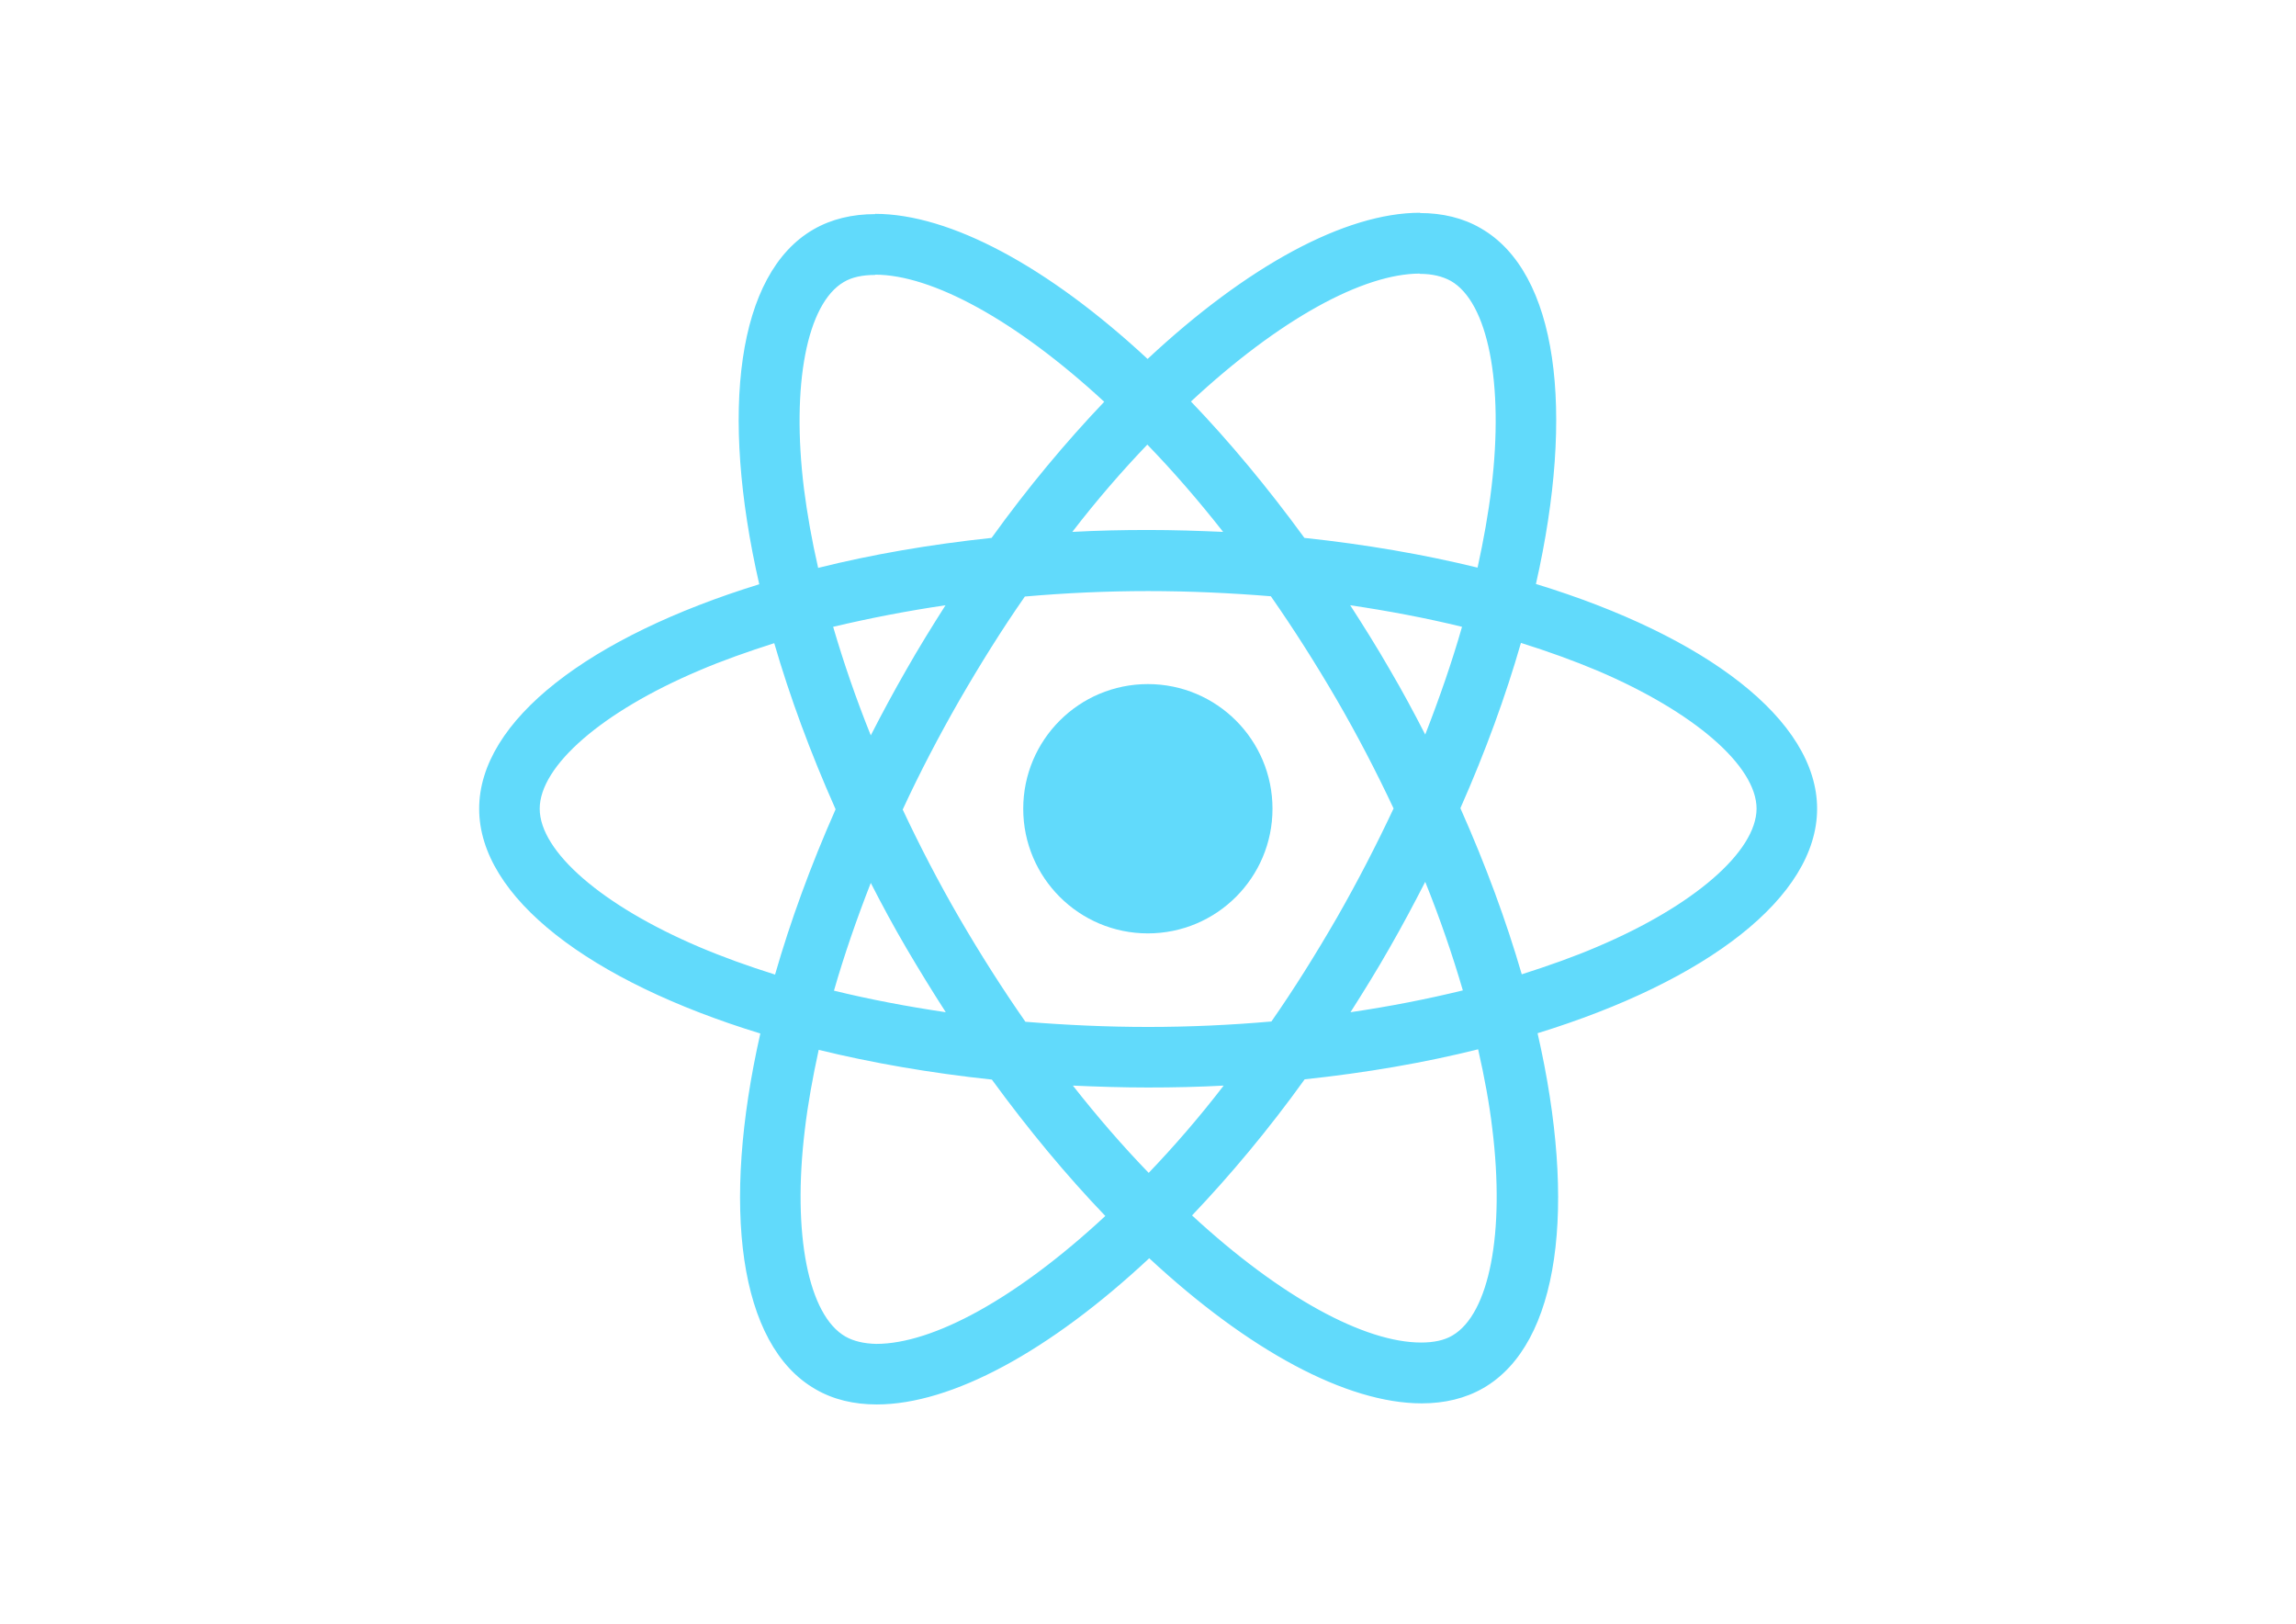
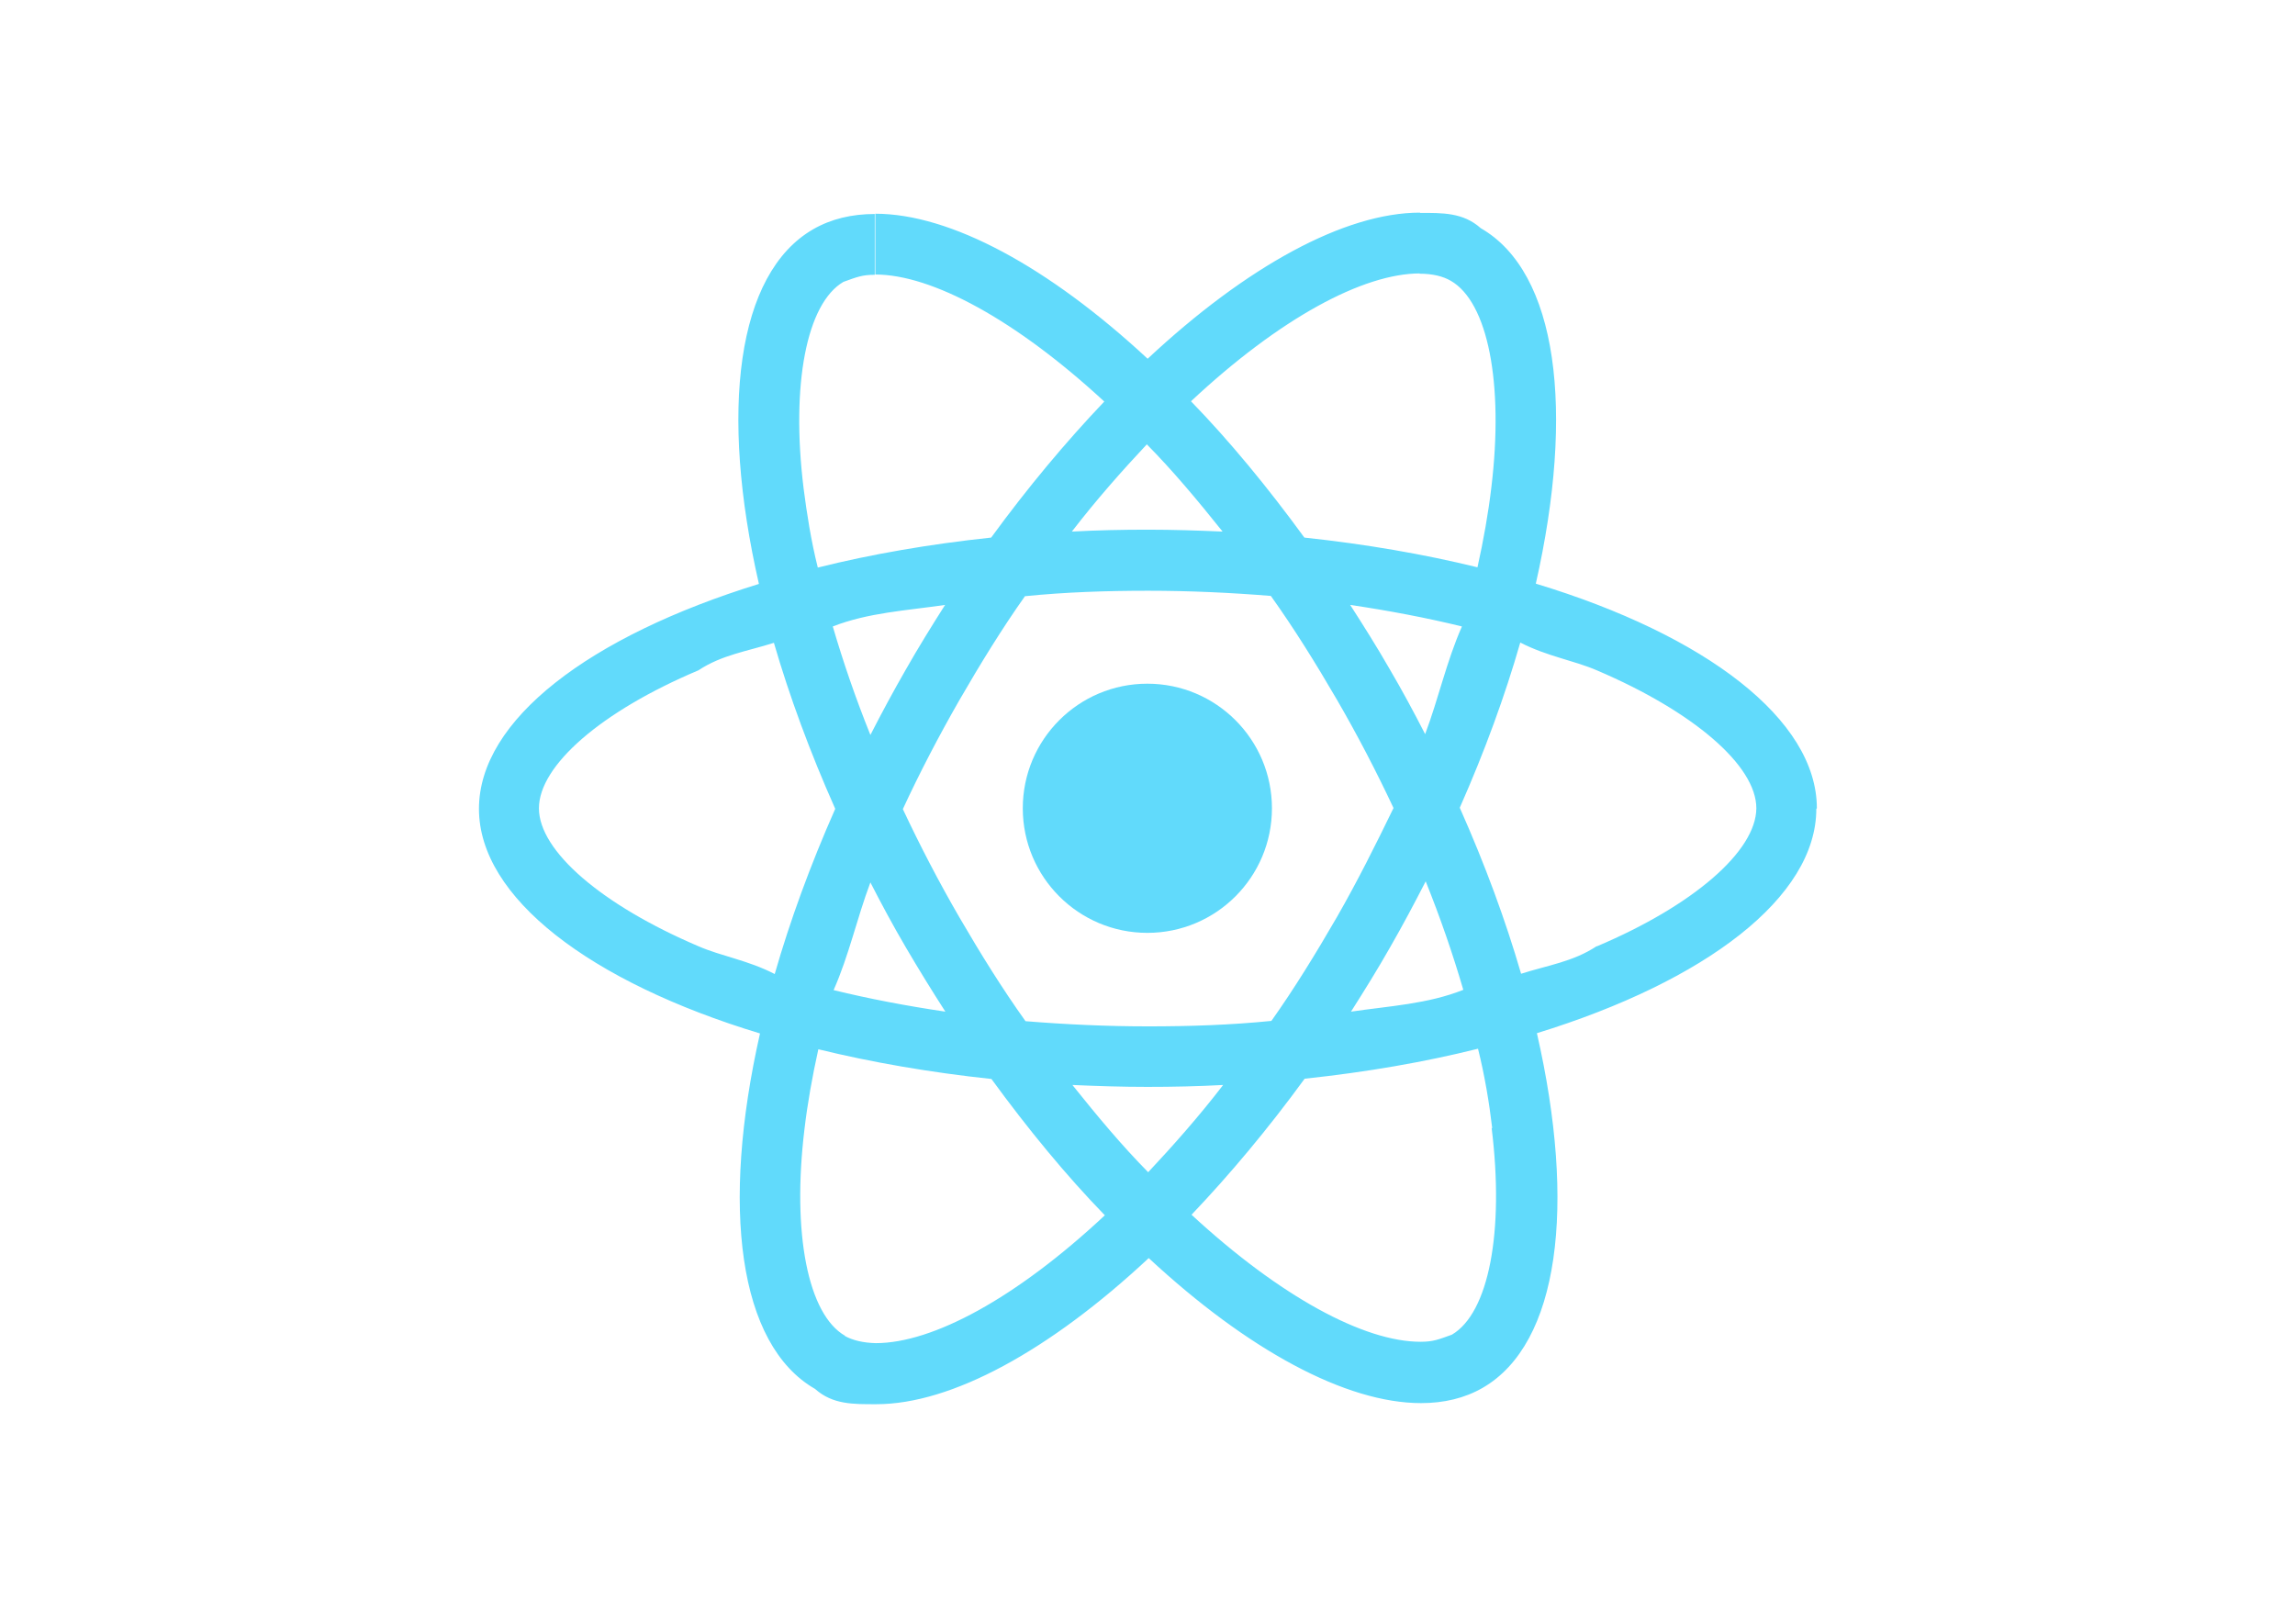
- <svg xmlns="http://www.w3.org/2000/svg" viewBox="0 0 841.9 595.3">
+ <svg xmlns="http://www.w3.org/2000/svg" viewBox="0 0 841.9 595.5">
  <g fill="#61DAFB">
-     <path d="M666.3 296.5c0-32.5-40.7-63.3-103.1-82.4 14.4-63.6 8-114.2-20.2-130.4-6.5-3.8-14.1-5.6-22.4-5.6v22.3c4.6 0 8.3.9 11.4 2.6 13.6 7.8 19.5 37.5 14.9 75.7-1.1 9.4-2.9 19.3-5.1 29.4-19.6-4.8-41-8.5-63.5-10.9-13.5-18.5-27.5-35.3-41.6-50 32.6-30.3 63.2-46.9 84-46.9V78c-27.5 0-63.5 19.6-99.9 53.6-36.4-33.8-72.4-53.2-99.9-53.2v22.3c20.7 0 51.4 16.5 84 46.6-14 14.7-28 31.4-41.3 49.9-22.6 2.4-44 6.1-63.6 11-2.3-10-4-19.7-5.2-29-4.7-38.2 1.1-67.9 14.6-75.8 3-1.8 6.9-2.6 11.5-2.6V78.5c-8.4 0-16 1.8-22.6 5.6-28.1 16.2-34.4 66.7-19.9 130.1-62.2 19.2-102.7 49.9-102.7 82.3 0 32.5 40.7 63.3 103.1 82.4-14.4 63.6-8 114.2 20.2 130.4 6.5 3.8 14.1 5.6 22.5 5.6 27.5 0 63.5-19.6 99.9-53.6 36.4 33.8 72.4 53.2 99.9 53.2 8.4 0 16-1.8 22.6-5.6 28.1-16.2 34.4-66.7 19.9-130.1 62-19.1 102.5-49.9 102.5-82.3zm-130.2-66.7c-3.7 12.9-8.3 26.2-13.5 39.5-4.1-8-8.4-16-13.1-24-4.6-8-9.5-15.8-14.4-23.4 14.2 2.1 27.9 4.7 41 7.9zm-45.8 106.5c-7.8 13.5-15.8 26.3-24.1 38.2-14.9 1.3-30 2-45.2 2-15.1 0-30.2-.7-45-1.9-8.3-11.9-16.4-24.6-24.2-38-7.6-13.1-14.5-26.4-20.8-39.8 6.2-13.4 13.2-26.8 20.7-39.9 7.8-13.5 15.8-26.3 24.1-38.2 14.9-1.3 30-2 45.2-2 15.1 0 30.2.7 45 1.9 8.3 11.9 16.4 24.6 24.2 38 7.6 13.1 14.5 26.4 20.8 39.8-6.3 13.4-13.2 26.8-20.7 39.9zm32.3-13c5.4 13.4 10 26.8 13.8 39.8-13.1 3.2-26.9 5.9-41.2 8 4.9-7.7 9.8-15.6 14.4-23.7 4.6-8 8.9-16.1 13-24.1zM421.2 430c-9.3-9.6-18.6-20.3-27.8-32 9 .4 18.2.7 27.5.7 9.4 0 18.7-.2 27.8-.7-9 11.7-18.3 22.4-27.5 32zm-74.4-58.9c-14.2-2.1-27.9-4.7-41-7.9 3.7-12.9 8.3-26.2 13.5-39.5 4.1 8 8.4 16 13.1 24 4.7 8 9.5 15.8 14.4 23.4zM420.7 163c9.3 9.6 18.6 20.3 27.8 32-9-.4-18.2-.7-27.5-.7-9.4 0-18.7.2-27.8.7 9-11.7 18.3-22.4 27.5-32zm-74 58.9c-4.9 7.7-9.8 15.6-14.4 23.7-4.6 8-8.9 16-13 24-5.4-13.4-10-26.8-13.8-39.8 13.1-3.1 26.9-5.8 41.2-7.9zm-90.5 125.2c-35.4-15.1-58.3-34.9-58.3-50.6 0-15.7 22.9-35.6 58.3-50.6 8.6-3.7 18-7 27.7-10.1 5.7 19.6 13.2 40 22.5 60.9-9.2 20.8-16.6 41.1-22.2 60.6-9.9-3.1-19.3-6.5-28-10.2zM310 490c-13.6-7.8-19.5-37.5-14.9-75.7 1.1-9.4 2.9-19.3 5.1-29.4 19.6 4.8 41 8.5 63.5 10.9 13.5 18.5 27.5 35.3 41.6 50-32.6 30.3-63.2 46.9-84 46.9-4.5-.1-8.3-1-11.3-2.7zm237.2-76.2c4.7 38.2-1.1 67.9-14.6 75.8-3 1.8-6.9 2.6-11.5 2.6-20.7 0-51.4-16.5-84-46.6 14-14.7 28-31.4 41.3-49.9 22.6-2.4 44-6.1 63.6-11 2.3 10.1 4.1 19.8 5.2 29.1zm38.5-66.7c-8.6 3.7-18 7-27.7 10.1-5.7-19.6-13.2-40-22.5-60.9 9.2-20.8 16.6-41.1 22.2-60.6 9.9 3.1 19.3 6.5 28.1 10.2 35.4 15.1 58.3 34.9 58.3 50.6-.1 15.7-23 35.6-58.4 50.6zM320.8 78.4z" />
+     <path d="M666.5 296.5c0-32.5-40.7-63.5-103.1-82.4 14.4-63.6 8-114.2-20.2-130.4-6.5-5.8-14.1-5.6-22.4-5.6v22.3c4.6 0 8.5.9 11.4 2.6 13.6 7.8 19.5 37.5 14.9 75.7-1.1 9.4-2.9 19.5-5.1 29.4-19.6-4.8-41-8.5-63.5-10.9-13.5-18.5-27.5-35.5-41.6-50 32.6-30.5 63.2-46.9 84-46.9V78c-27.5 0-63.5 19.6-99.9 53.6-36.4-33.8-72.4-53.2-99.9-53.2v22.3c20.7 0 51.4 16.5 84 46.6-14 14.7-28 31.4-41.5 49.9-22.6 2.4-44 6.1-63.6 11-2.5-10-4-19.7-5.2-29-4.7-38.2 1.1-67.9 14.6-75.8 5-1.8 6.9-2.6 11.5-2.6V78.5c-8.4 0-16 1.8-22.6 5.6-28.1 16.2-34.4 66.7-19.9 130.1-62.2 19.2-102.7 49.9-102.7 82.5 0 32.5 40.7 63.5 103.1 82.4-14.4 63.6-8 114.2 20.2 130.4 6.5 5.8 14.1 5.6 22.5 5.6 27.5 0 63.5-19.6 99.9-53.6 36.4 33.8 72.4 53.2 99.9 53.2 8.4 0 16-1.8 22.6-5.6 28.1-16.2 34.4-66.7 19.9-130.1 62-19.1 102.5-49.9 102.5-82.3zm-130.2-66.7c-5.7 12.9-8.5 26.2-13.5 39.5-4.1-8-8.4-16-13.1-24-4.6-8-9.5-15.8-14.4-23.4 14.2 2.1 27.9 4.7 41 7.9zm-45.8 106.5c-7.8 13.5-15.8 26.5-24.1 38.2-14.9 1.5-30 2-45.2 2-15.1 0-30.2-.7-45-1.9-8.5-11.9-16.4-24.6-24.2-38-7.6-13.1-14.5-26.4-20.8-39.8 6.2-13.4 13.2-26.8 20.7-39.9 7.8-13.5 15.8-26.5 24.1-38.2 14.9-1.5 30-2 45.2-2 15.1 0 30.2.7 45 1.9 8.5 11.9 16.4 24.6 24.2 38 7.6 13.1 14.5 26.4 20.8 39.8-6.5 13.4-13.2 26.8-20.7 39.9zm32.5-13c5.4 13.4 10 26.8 13.8 39.8-13.1 5.2-26.9 5.9-41.2 8 4.9-7.7 9.8-15.6 14.4-23.7 4.6-8 8.9-16.1 13-24.1zM421.2 430c-9.5-9.6-18.6-20.5-27.8-32 9 .4 18.2.7 27.5.7 9.4 0 18.7-.2 27.8-.7-9 11.7-18.5 22.4-27.5 32zm-74.4-58.9c-14.2-2.1-27.9-4.7-41-7.9 5.7-12.9 8.5-26.2 13.5-39.5 4.1 8 8.4 16 13.1 24 4.7 8 9.5 15.8 14.4 23.4zM420.7 163c9.5 9.6 18.6 20.5 27.8 32-9-.4-18.2-.7-27.5-.7-9.4 0-18.7.2-27.8.7 9-11.7 18.5-22.4 27.5-32zm-74 58.9c-4.9 7.7-9.8 15.6-14.4 23.7-4.6 8-8.9 16-13 24-5.4-13.4-10-26.8-13.8-39.8 13.1-5.1 26.9-5.8 41.2-7.9zm-90.5 125.2c-35.4-15.1-58.5-34.9-58.5-50.6 0-15.7 22.9-35.6 58.5-50.6 8.6-5.7 18-7 27.7-10.1 5.7 19.6 13.2 40 22.5 60.9-9.2 20.8-16.6 41.1-22.2 60.6-9.9-5.1-19.5-6.5-28-10.2zM310 490c-13.6-7.8-19.5-37.5-14.9-75.7 1.1-9.4 2.9-19.5 5.1-29.4 19.6 4.8 41 8.5 63.5 10.9 13.5 18.5 27.5 35.5 41.6 50-32.6 30.5-63.2 46.9-84 46.9-4.5-.1-8.5-1-11.5-2.7zm237.2-76.2c4.7 38.2-1.1 67.9-14.6 75.8-5 1.8-6.9 2.6-11.5 2.6-20.7 0-51.4-16.5-84-46.6 14-14.7 28-31.4 41.5-49.9 22.6-2.4 44-6.1 63.6-11 2.5 10.1 4.1 19.8 5.2 29.1zm38.5-66.7c-8.6 5.7-18 7-27.7 10.1-5.7-19.6-13.2-40-22.5-60.9 9.2-20.8 16.6-41.1 22.2-60.6 9.9 5.1 19.5 6.5 28.1 10.2 35.4 15.1 58.5 34.9 58.5 50.6-.1 15.7-23 35.6-58.4 50.6zM320.8 78.4z" />
    <circle cx="420.9" cy="296.5" r="45.7" />
    <path d="M520.5 78.1z" />
  </g>
</svg>
